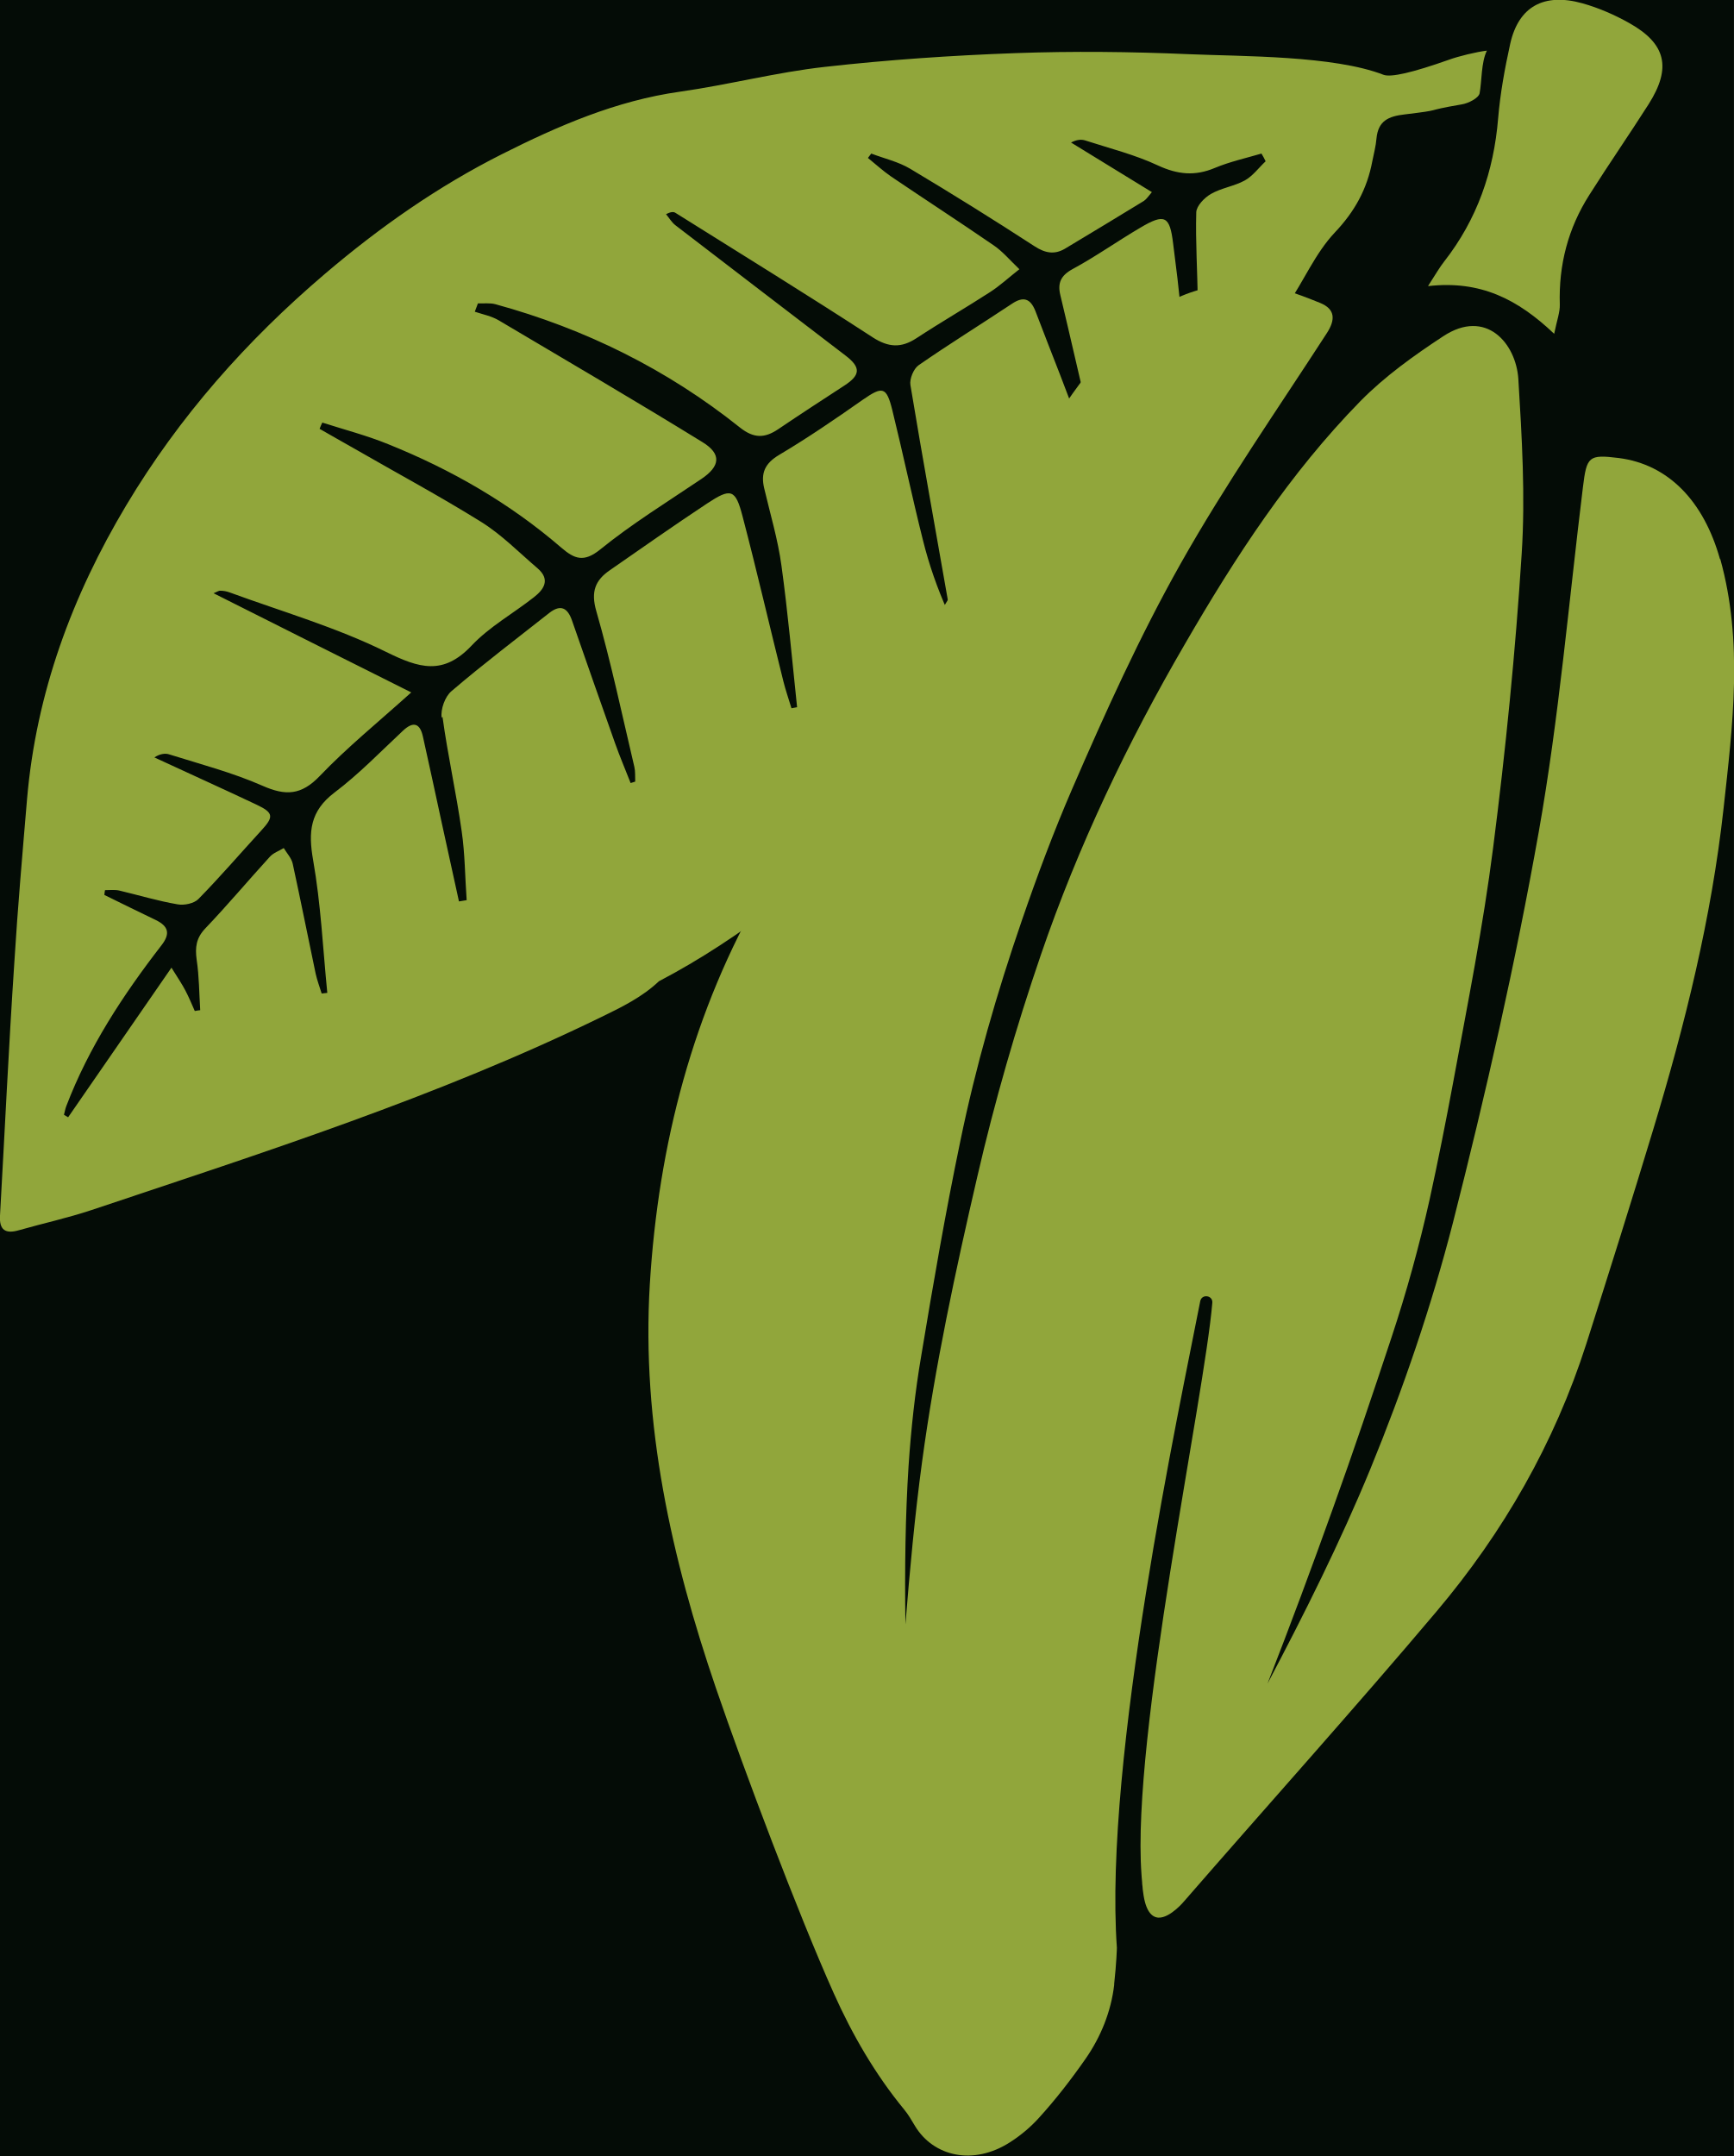
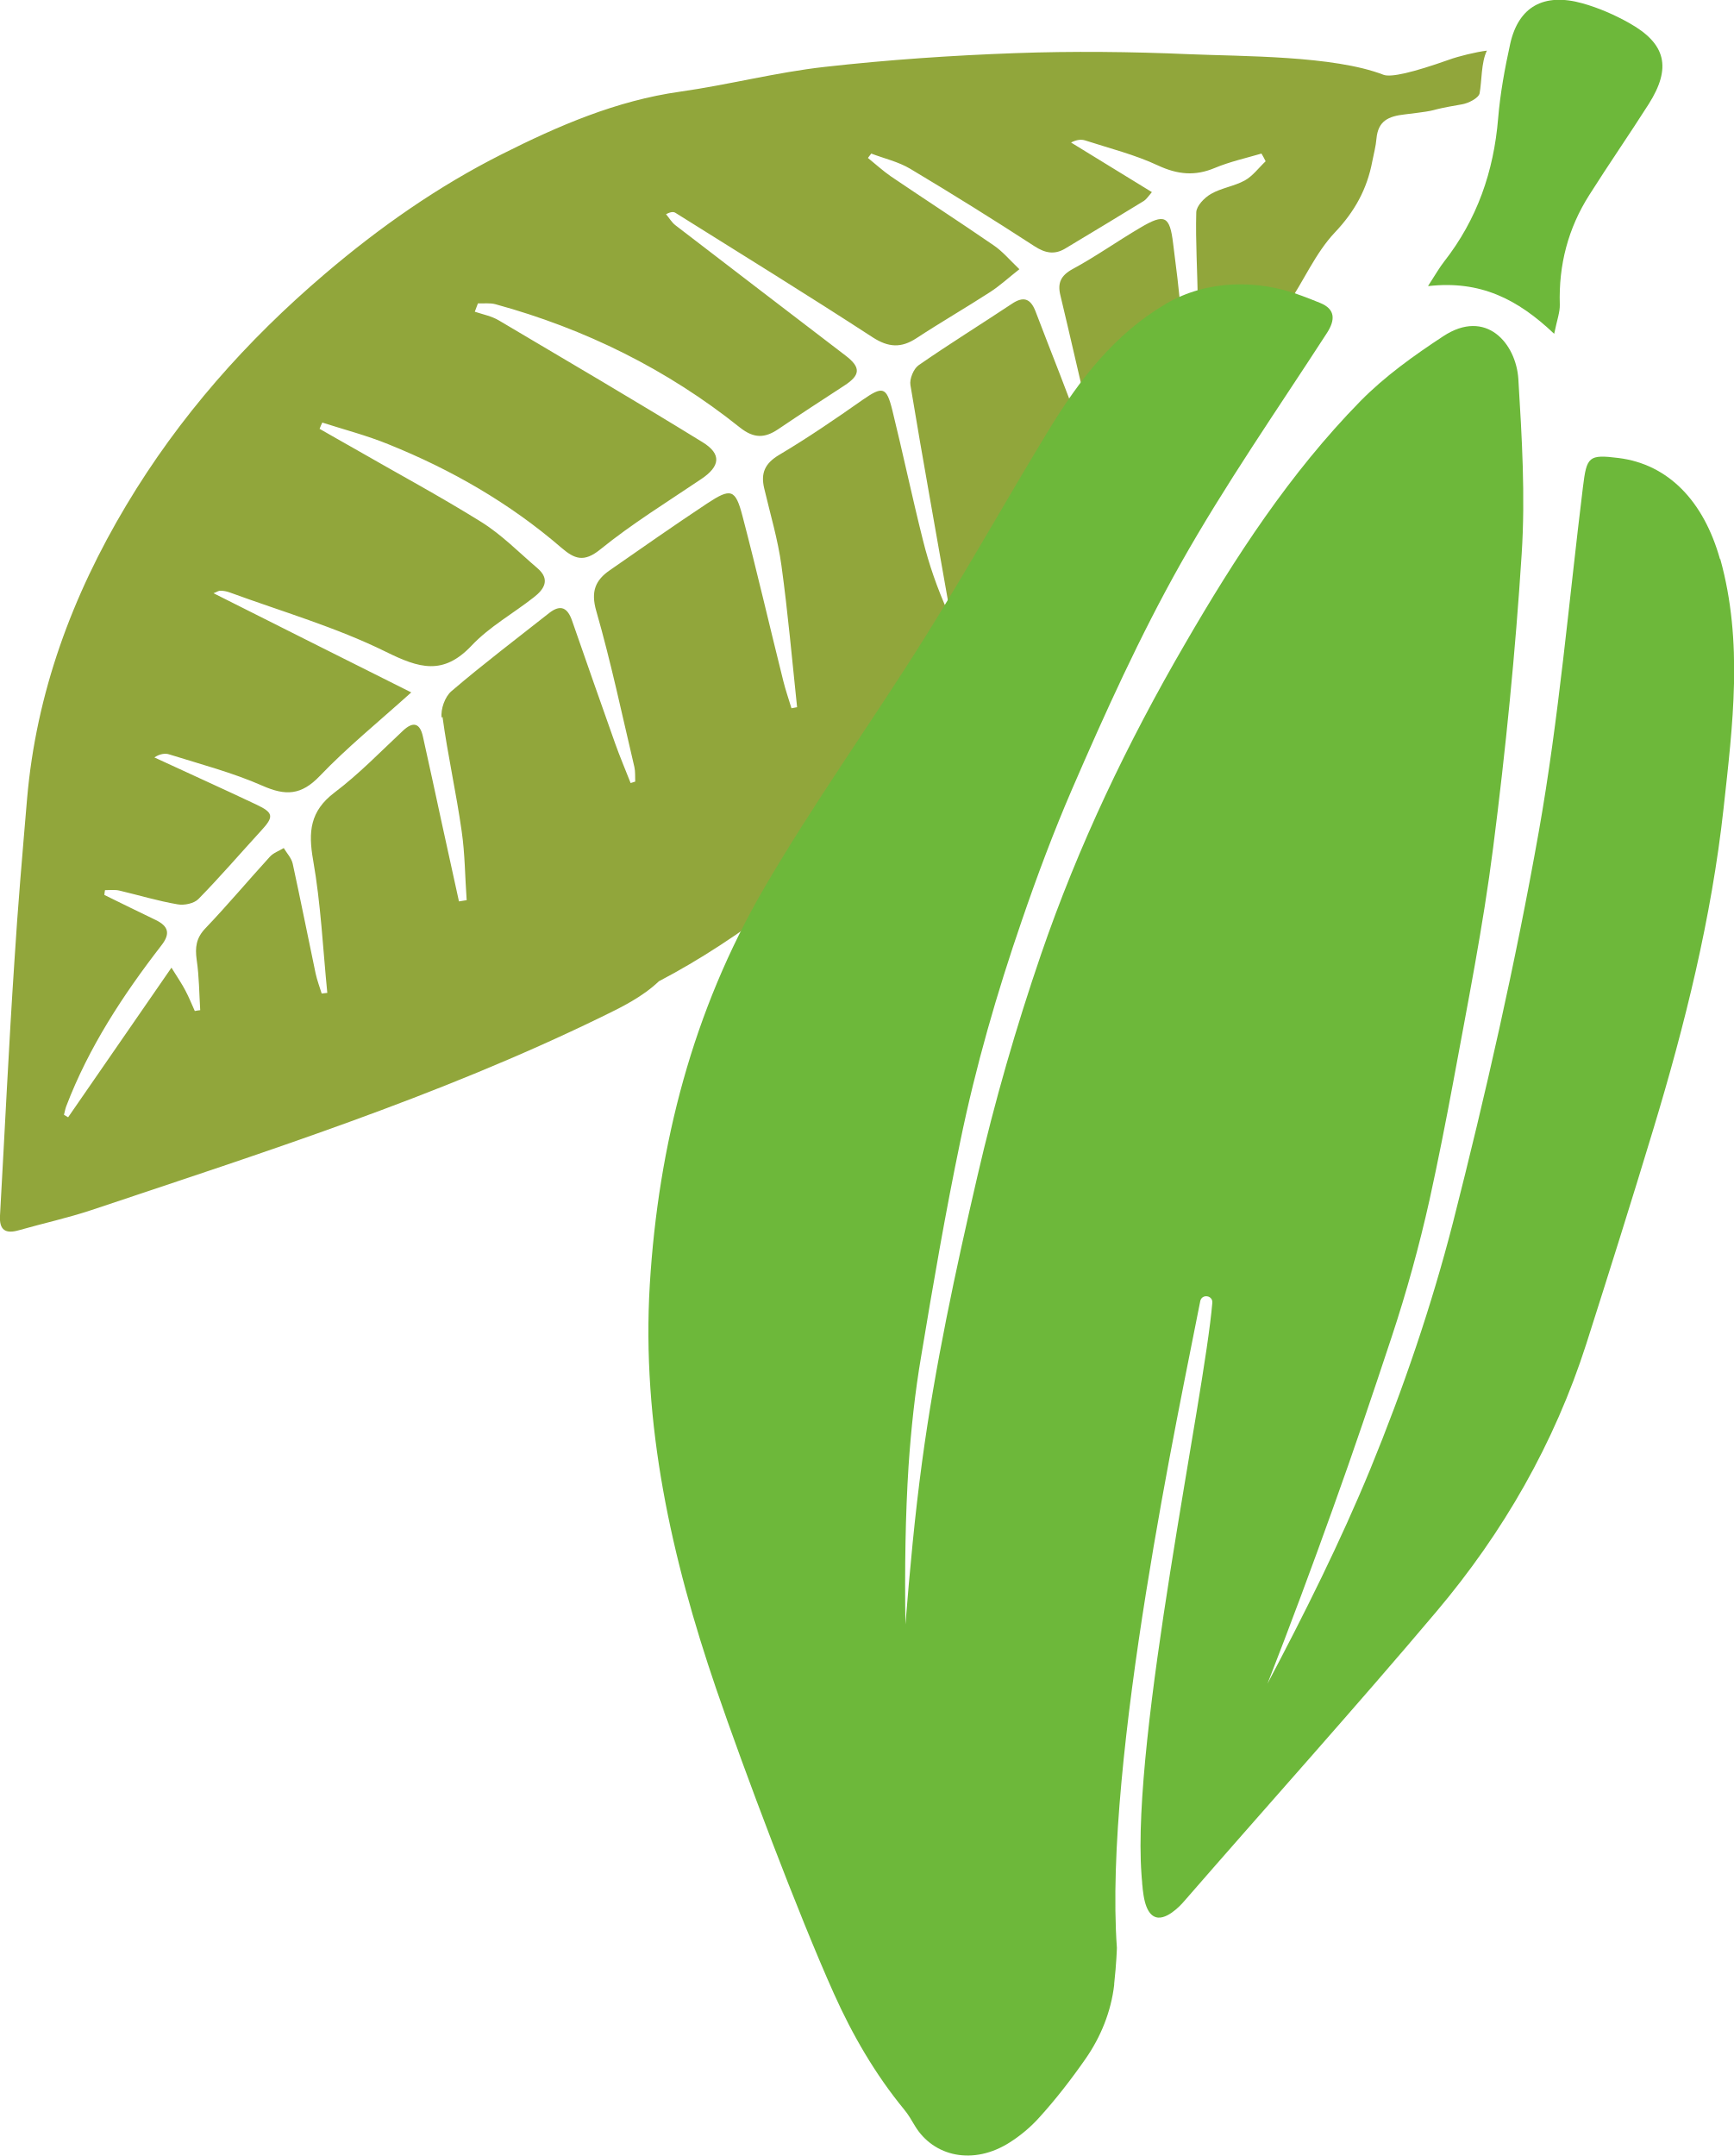
<svg xmlns="http://www.w3.org/2000/svg" viewBox="0 0 83.23 103.47">
-   <rect width="83.23" height="103.47" fill="#040C06" />
  <g id="jaguar_cacao_pod" data-name="jaguar / cacao pod">
    <g>
      <path fill="#91A63B" d="M31.63,47.09s.01,0,.02-.01c15.52-8.12,30.14-32.44,30.14-32.44.78-1.14,1.34-2.48,2.27-3.47.97-1.02,1.56-2.1,1.81-3.43.07-.36.17-.72.2-1.09.08-.85.57-1.07,1.36-1.16,1.99-.24.75-.14,2.73-.48.32-.05.81-.3.86-.53.11-.58.07-1.48.35-2.05-.5.06-1.37.27-1.83.44q-2.6.92-3.13.72c-2.4-.93-6.78-.88-9.36-.99-2.77-.12-5.55-.15-8.32-.05-3.05.11-6.11.32-9.14.66-2.33.26-4.62.86-6.95,1.19-3.06.43-5.85,1.64-8.55,3-3.06,1.54-5.86,3.5-8.49,5.74-3.77,3.21-7,6.86-9.54,11.11-2.6,4.35-4.32,9-4.76,14.08-.22,2.61-.45,5.22-.61,7.83C.42,50.21.23,54.28,0,58.34c-.04.69.26.89.91.7,1.16-.33,2.35-.59,3.49-.97,8.27-2.77,16.6-5.43,24.46-9.26.99-.48,1.97-.96,2.77-1.72ZM21.24,34.4c.25,1.84.66,3.65.92,5.49.16,1.09.16,2.21.24,3.31-.12.02-.25.04-.37.06-.27-1.25-.55-2.5-.82-3.74-.3-1.39-.6-2.78-.91-4.17-.14-.64-.46-.75-.96-.28-1.08,1.01-2.11,2.08-3.29,2.97-1.17.89-1.26,1.88-1.02,3.24.37,2.1.47,4.25.68,6.37-.09.01-.18.02-.27.03-.1-.32-.22-.64-.29-.96-.37-1.76-.72-3.52-1.1-5.27-.06-.27-.28-.5-.43-.75-.23.14-.5.23-.67.42-1.04,1.14-2.03,2.32-3.09,3.43-.45.47-.5.92-.42,1.51.12.8.12,1.61.17,2.42-.09.01-.17.02-.26.04-.15-.33-.28-.66-.45-.98-.16-.31-.36-.6-.67-1.1-1.73,2.5-3.34,4.84-4.96,7.18-.07-.04-.13-.08-.2-.12.04-.14.06-.28.11-.41,1.08-2.83,2.72-5.33,4.56-7.71.45-.57.35-.93-.27-1.23-.82-.39-1.64-.8-2.46-1.2,0-.08.02-.15.03-.23.23,0,.47-.03.69.02.93.22,1.85.5,2.79.66.32.06.8-.04,1.01-.26,1.04-1.06,2-2.18,3-3.27.62-.67.61-.86-.21-1.25-1.63-.77-3.27-1.51-4.91-2.27.24-.16.51-.22.73-.14,1.5.47,3.03.87,4.46,1.5,1.11.49,1.86.46,2.75-.47,1.31-1.37,2.79-2.57,4.39-4.01-3.24-1.62-6.33-3.17-9.49-4.76.16-.06.25-.13.33-.12.15,0,.3.03.44.08,2.51.92,5.11,1.67,7.5,2.85,1.6.79,2.75,1.15,4.12-.3.86-.91,2-1.54,2.99-2.32.49-.38.79-.85.18-1.38-.89-.76-1.73-1.62-2.71-2.23-1.99-1.24-4.06-2.35-6.09-3.52-.56-.32-1.12-.63-1.67-.95.04-.1.08-.2.13-.3,1.06.34,2.14.62,3.17,1.04,3.03,1.22,5.83,2.83,8.31,4.97.62.53,1.07.72,1.86.08,1.53-1.24,3.22-2.28,4.85-3.38.91-.61.99-1.2.06-1.77-3.23-1.99-6.51-3.91-9.77-5.84-.35-.21-.77-.29-1.16-.42.05-.13.1-.27.15-.4.28.01.58-.03.84.04,4.31,1.18,8.25,3.13,11.74,5.92.67.53,1.19.51,1.83.08,1.05-.71,2.11-1.4,3.17-2.09.79-.51.81-.88.06-1.45-2.72-2.08-5.44-4.16-8.16-6.25-.18-.14-.3-.35-.45-.53.25-.13.37-.12.46-.06,3.16,1.98,6.34,3.94,9.46,5.97.76.49,1.37.52,2.1.04,1.16-.76,2.37-1.46,3.53-2.21.48-.31.9-.7,1.41-1.1-.47-.45-.81-.86-1.24-1.15-1.63-1.12-3.28-2.19-4.92-3.3-.39-.27-.74-.59-1.11-.89.05-.07.11-.14.16-.21.63.24,1.3.39,1.87.73,2.01,1.2,4,2.44,5.97,3.72.51.33.95.41,1.45.12,1.27-.76,2.54-1.53,3.8-2.3.12-.08.21-.22.38-.42-1.33-.81-2.6-1.6-3.88-2.38.27-.14.49-.16.68-.1,1.17.38,2.38.68,3.49,1.2.95.44,1.78.52,2.73.12.72-.3,1.49-.47,2.24-.69.07.12.14.24.2.37-.33.31-.62.71-1,.92-.51.28-1.13.36-1.63.65-.31.18-.69.57-.7.88-.04,1.42.06,2.83.07,4.25,0,.25.07.42.16.56l-1.1.6c.08-.2.13-.42.12-.59-.06-1.11-.23-2.21-.36-3.32-.16-1.33-.4-1.46-1.58-.76-1.09.64-2.13,1.38-3.24,1.98-.57.31-.74.67-.59,1.27.47,1.96.91,3.92,1.38,5.88.02.08.06.15.09.23l-.35.75c-.72-2.06-1.55-4.08-2.32-6.11-.24-.61-.58-.72-1.13-.35-1.49.99-3.01,1.93-4.48,2.95-.24.17-.44.66-.39.95.59,3.57,1.24,7.12,1.86,10.68,0,.05,0,.11,0,.17l-.06.04c-.51-1.13-.91-2.28-1.2-3.45-.52-2.07-.96-4.17-1.47-6.24-.28-1.13-.47-1.15-1.41-.5-1.31.92-2.64,1.83-4.02,2.65-.69.41-.89.88-.72,1.6.29,1.24.66,2.46.83,3.72.31,2.25.51,4.52.75,6.79l-.27.05c-.13-.43-.28-.86-.39-1.3-.66-2.64-1.27-5.29-1.96-7.92-.34-1.31-.56-1.36-1.71-.6-1.57,1.04-3.11,2.12-4.65,3.19-.7.48-.93,1.02-.66,1.96.71,2.47,1.24,4.99,1.83,7.49.05.22.03.46.04.7-.07.02-.15.05-.22.07-.25-.64-.52-1.27-.75-1.92-.69-1.95-1.38-3.91-2.06-5.87-.21-.61-.54-.81-1.1-.37-1.57,1.24-3.17,2.45-4.69,3.75-.31.26-.53.87-.47,1.28Z" />
      <g>
-         <path fill="#91A63B" d="M68.56,13.73c2.48-.28,4.27.61,6.04,2.29.14-.68.28-1.04.27-1.4-.06-1.91.4-3.67,1.42-5.27.93-1.47,1.92-2.9,2.85-4.36,1.1-1.74.83-2.89-.93-3.88-.71-.4-1.47-.73-2.25-.95-1.86-.52-3.07.16-3.47,1.94-.26,1.18-.48,2.38-.58,3.58-.21,2.55-1.01,4.85-2.59,6.87-.21.27-.38.56-.77,1.17Z" />
-         <path fill="#91A63B" d="M82.56,26.84c-.78-2.79-2.48-4.56-4.87-4.86-1.44-.18-1.53-.07-1.71,1.4-.68,5.52-1.15,11.07-2.12,16.54-1.12,6.3-2.54,12.56-4.12,18.76-1.03,4.01-2.39,7.98-3.96,11.81-1.45,3.52-3.16,6.94-4.94,10.31,1.09-2.79,2.13-5.59,3.14-8.41.98-2.72,1.9-5.45,2.81-8.2.72-2.17,1.33-4.38,1.83-6.62.41-1.87.78-3.74,1.13-5.62.69-3.75,1.44-7.49,1.92-11.27.6-4.68,1.07-9.39,1.37-14.1.18-2.78.01-5.6-.16-8.39-.11-1.71-1.55-3.41-3.61-2.05-1.4.92-2.8,1.92-3.97,3.11-3.39,3.46-6.01,7.49-8.42,11.65-2.77,4.76-5.13,9.71-6.91,14.9-1.2,3.5-2.23,7.07-3.06,10.67-1.05,4.53-2.03,9.09-2.65,13.68-.35,2.59-.59,5.19-.8,7.81-.04-2.69,0-5.28.15-7.6.12-1.77.31-3.55.61-5.3.57-3.43,1.16-6.86,1.87-10.27.74-3.6,1.76-7.14,2.96-10.62.73-2.13,1.52-4.24,2.41-6.3,1.59-3.67,3.25-7.34,5.21-10.82,2.14-3.8,4.64-7.39,7.01-11.05.44-.67.4-1.17-.31-1.46-.29-.12-.58-.23-.87-.34-2.13-.81-4.55-.77-6.52.37-.01,0-.02.01-.03.02-2.45,1.44-4.15,3.65-5.6,6.03-2.01,3.3-3.9,6.68-5.95,9.96-2.54,4.06-5.35,7.96-7.75,12.09-3.39,5.84-5.05,12.25-5.46,18.98-.4,6.69,1.04,13.12,3.18,19.38,1.34,3.92,3.95,10.84,5.65,14.63.89,1.99,1.99,3.89,3.38,5.58.2.24.36.52.52.79.89,1.47,2.8,1.91,4.56.78.5-.32.97-.71,1.37-1.15.83-.91,1.57-1.87,2.26-2.86.73-1.05,1.22-2.26,1.37-3.54,0-.02,0-.03,0-.05.11-1,.13-1.7.13-1.73,0,0,0,0,0,0h0c-.64-9.03,3.03-26.04,4-31.03.07-.37.62-.29.58.08-.38,4.53-3.88,20.8-3.4,27.41,0,.09.02.22.03.37,0,.08.01.15.02.23,0,.09.02.18.03.27.11.9.41,1.2.73,1.22.57.03,1.25-.8,1.25-.8h0c3.84-4.42,8.33-9.42,12.1-13.89,3.21-3.8,5.66-8.07,7.19-12.84,1.09-3.42,2.17-6.84,3.21-10.28,1.53-5.05,2.8-10.16,3.38-15.42.44-4,.95-7.99-.16-11.98Z" />
+         <path fill="#6db83a" d="M68.56,13.73c2.48-.28,4.27.61,6.04,2.29.14-.68.28-1.04.27-1.4-.06-1.91.4-3.67,1.42-5.27.93-1.47,1.92-2.9,2.85-4.36,1.1-1.74.83-2.89-.93-3.88-.71-.4-1.47-.73-2.25-.95-1.86-.52-3.07.16-3.47,1.94-.26,1.18-.48,2.38-.58,3.58-.21,2.55-1.01,4.85-2.59,6.87-.21.27-.38.56-.77,1.17Z" />
+         <path fill="#6db83a" d="M82.56,26.84c-.78-2.79-2.48-4.56-4.87-4.86-1.44-.18-1.53-.07-1.71,1.4-.68,5.52-1.15,11.07-2.12,16.54-1.12,6.3-2.54,12.56-4.12,18.76-1.03,4.01-2.39,7.98-3.96,11.81-1.45,3.52-3.16,6.94-4.94,10.31,1.09-2.79,2.13-5.59,3.14-8.41.98-2.72,1.9-5.45,2.81-8.2.72-2.17,1.33-4.38,1.83-6.62.41-1.87.78-3.74,1.13-5.62.69-3.75,1.44-7.49,1.92-11.27.6-4.68,1.07-9.39,1.37-14.1.18-2.78.01-5.6-.16-8.39-.11-1.71-1.55-3.41-3.61-2.05-1.4.92-2.8,1.92-3.97,3.11-3.39,3.46-6.01,7.49-8.42,11.65-2.77,4.76-5.13,9.71-6.91,14.9-1.2,3.5-2.23,7.07-3.06,10.67-1.05,4.53-2.03,9.09-2.65,13.68-.35,2.59-.59,5.19-.8,7.81-.04-2.69,0-5.28.15-7.6.12-1.77.31-3.55.61-5.3.57-3.43,1.16-6.86,1.87-10.27.74-3.6,1.76-7.14,2.96-10.62.73-2.13,1.52-4.24,2.41-6.3,1.59-3.67,3.25-7.34,5.21-10.82,2.14-3.8,4.64-7.39,7.01-11.05.44-.67.4-1.17-.31-1.46-.29-.12-.58-.23-.87-.34-2.13-.81-4.55-.77-6.52.37-.01,0-.02.01-.03.02-2.45,1.44-4.15,3.65-5.6,6.03-2.01,3.3-3.9,6.68-5.95,9.96-2.54,4.06-5.35,7.96-7.75,12.09-3.39,5.84-5.05,12.25-5.46,18.98-.4,6.69,1.04,13.12,3.18,19.38,1.34,3.92,3.95,10.84,5.65,14.63.89,1.99,1.99,3.89,3.38,5.58.2.24.36.52.52.79.89,1.47,2.8,1.91,4.56.78.5-.32.97-.71,1.37-1.15.83-.91,1.57-1.87,2.26-2.86.73-1.05,1.22-2.26,1.37-3.54,0-.02,0-.03,0-.05.11-1,.13-1.7.13-1.73,0,0,0,0,0,0h0c-.64-9.03,3.03-26.04,4-31.03.07-.37.62-.29.58.08-.38,4.53-3.88,20.8-3.4,27.41,0,.09.02.22.03.37,0,.08.01.15.02.23,0,.09.02.18.03.27.11.9.41,1.2.73,1.22.57.03,1.25-.8,1.25-.8h0c3.84-4.42,8.33-9.42,12.1-13.89,3.21-3.8,5.66-8.07,7.19-12.84,1.09-3.42,2.17-6.84,3.21-10.28,1.53-5.05,2.8-10.16,3.38-15.42.44-4,.95-7.99-.16-11.98Z" />
      </g>
    </g>
  </g>
</svg>
